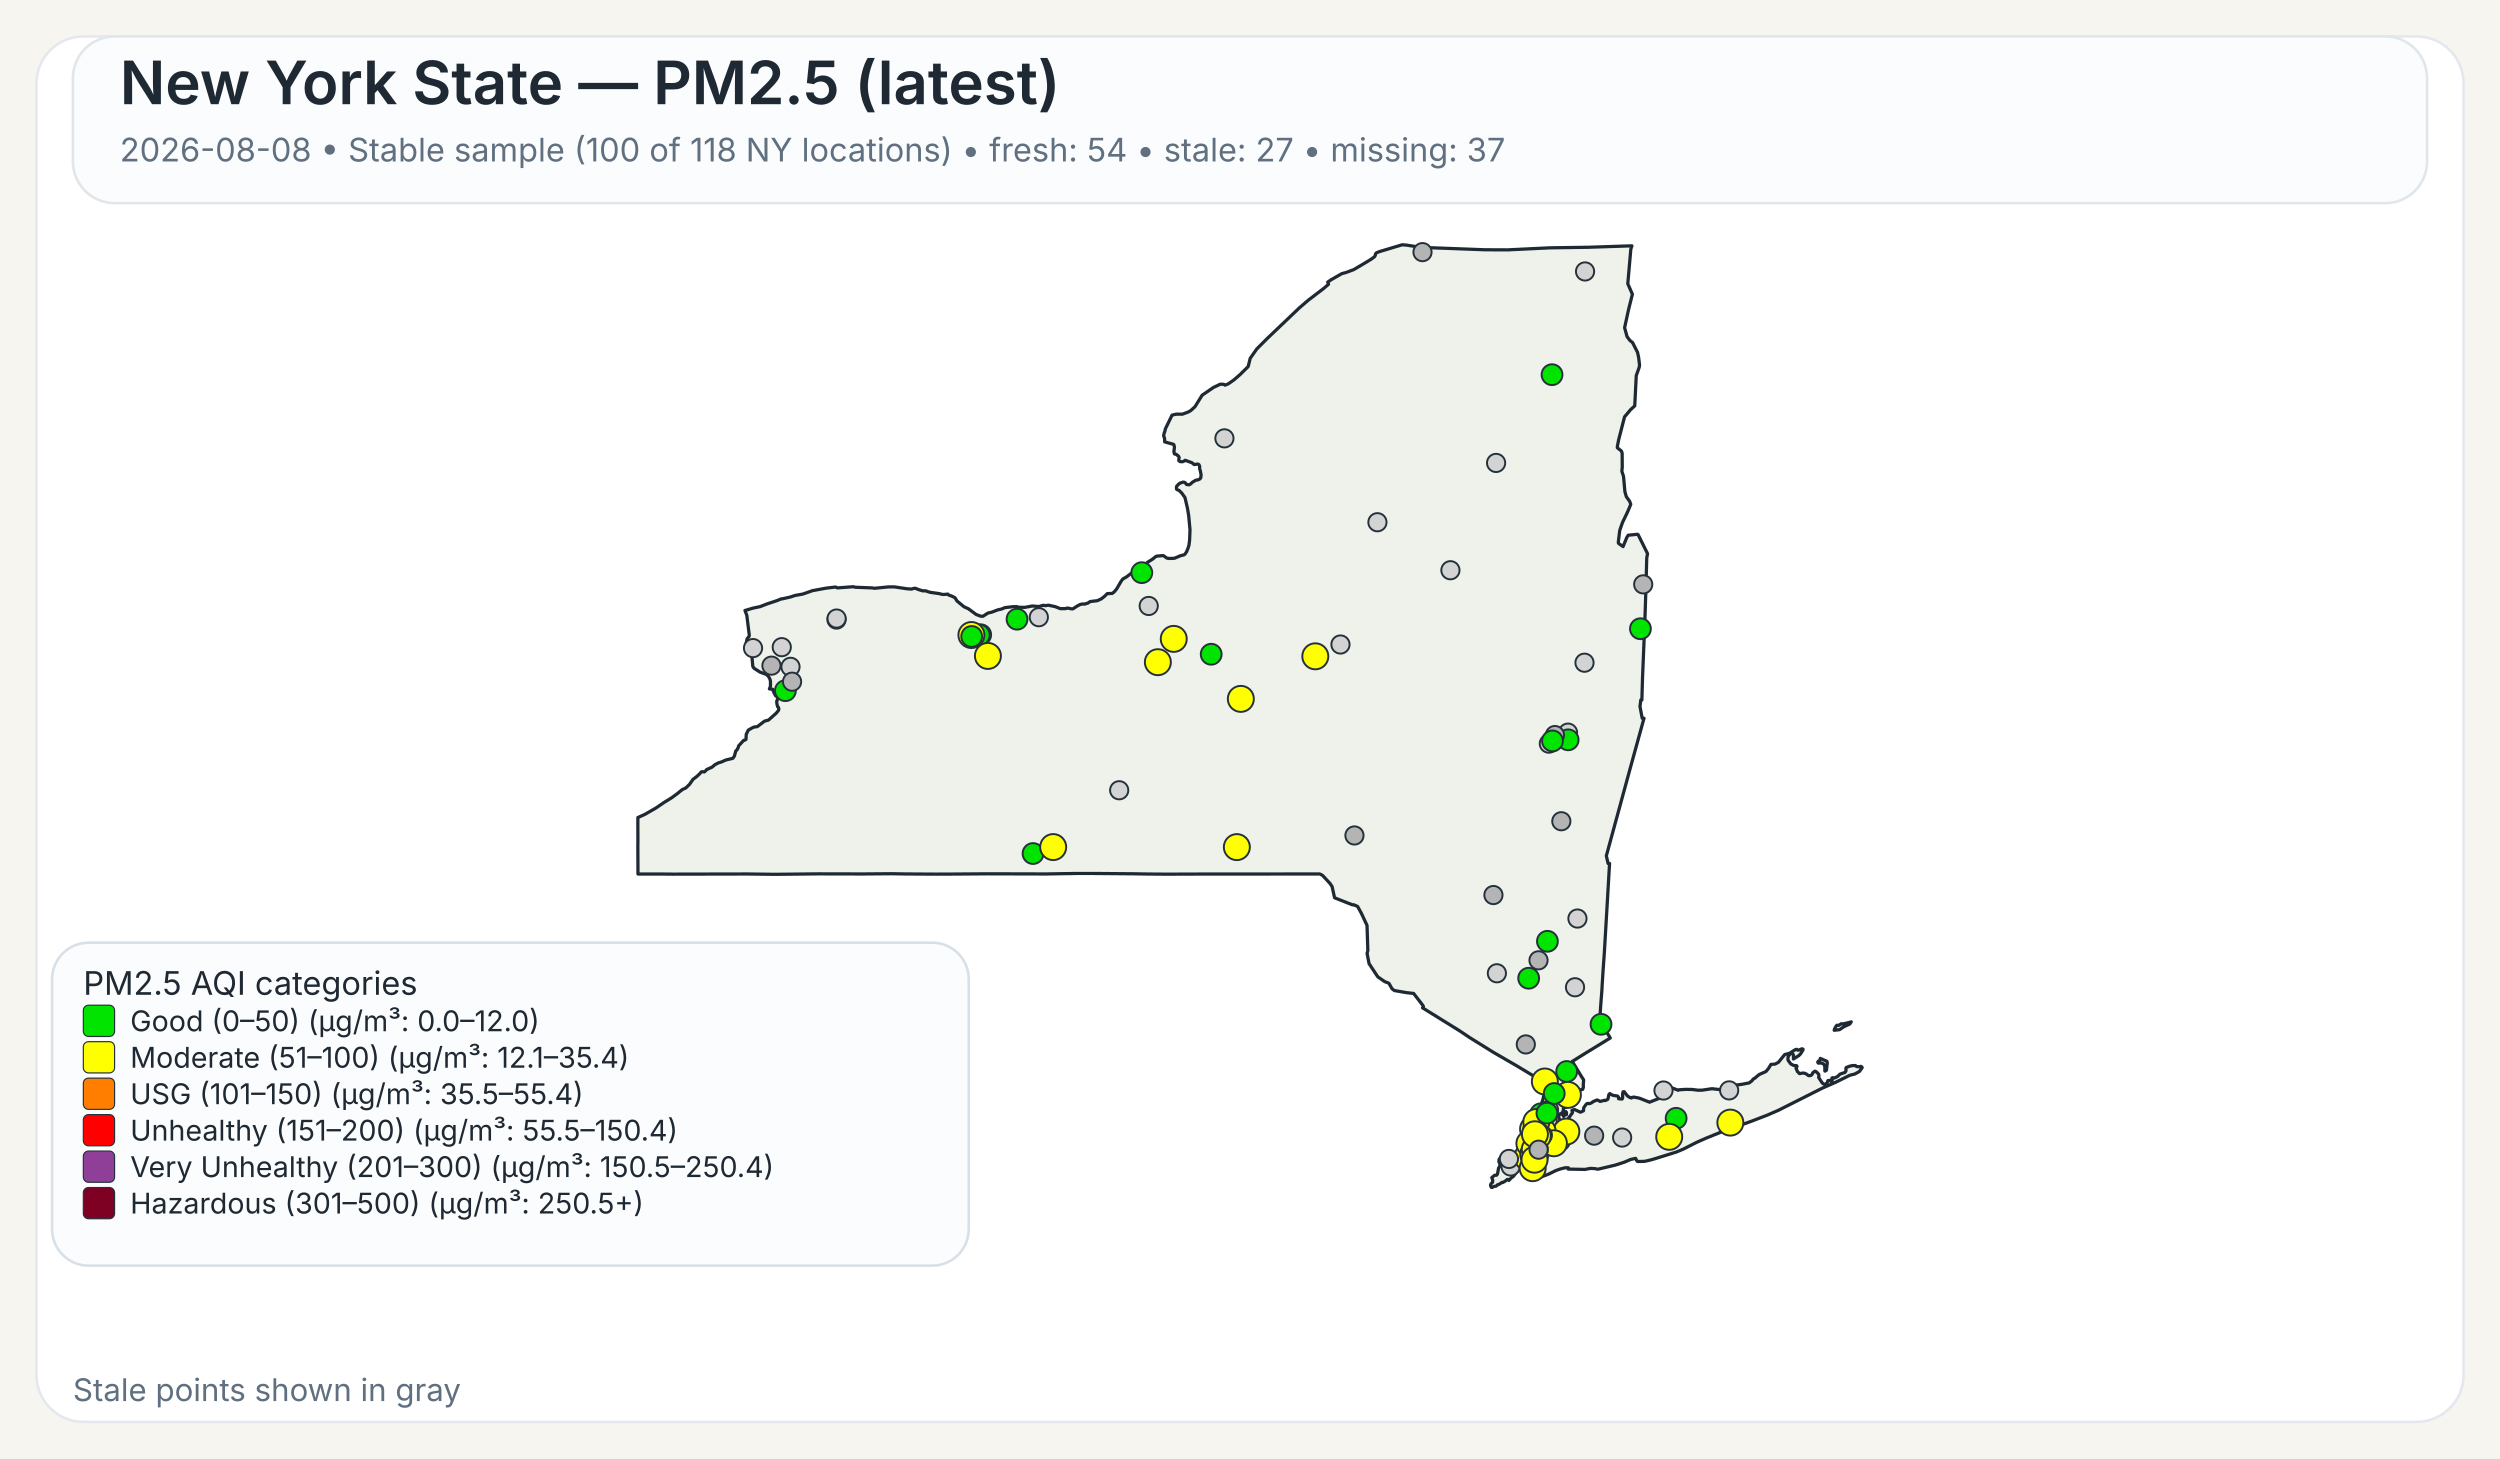
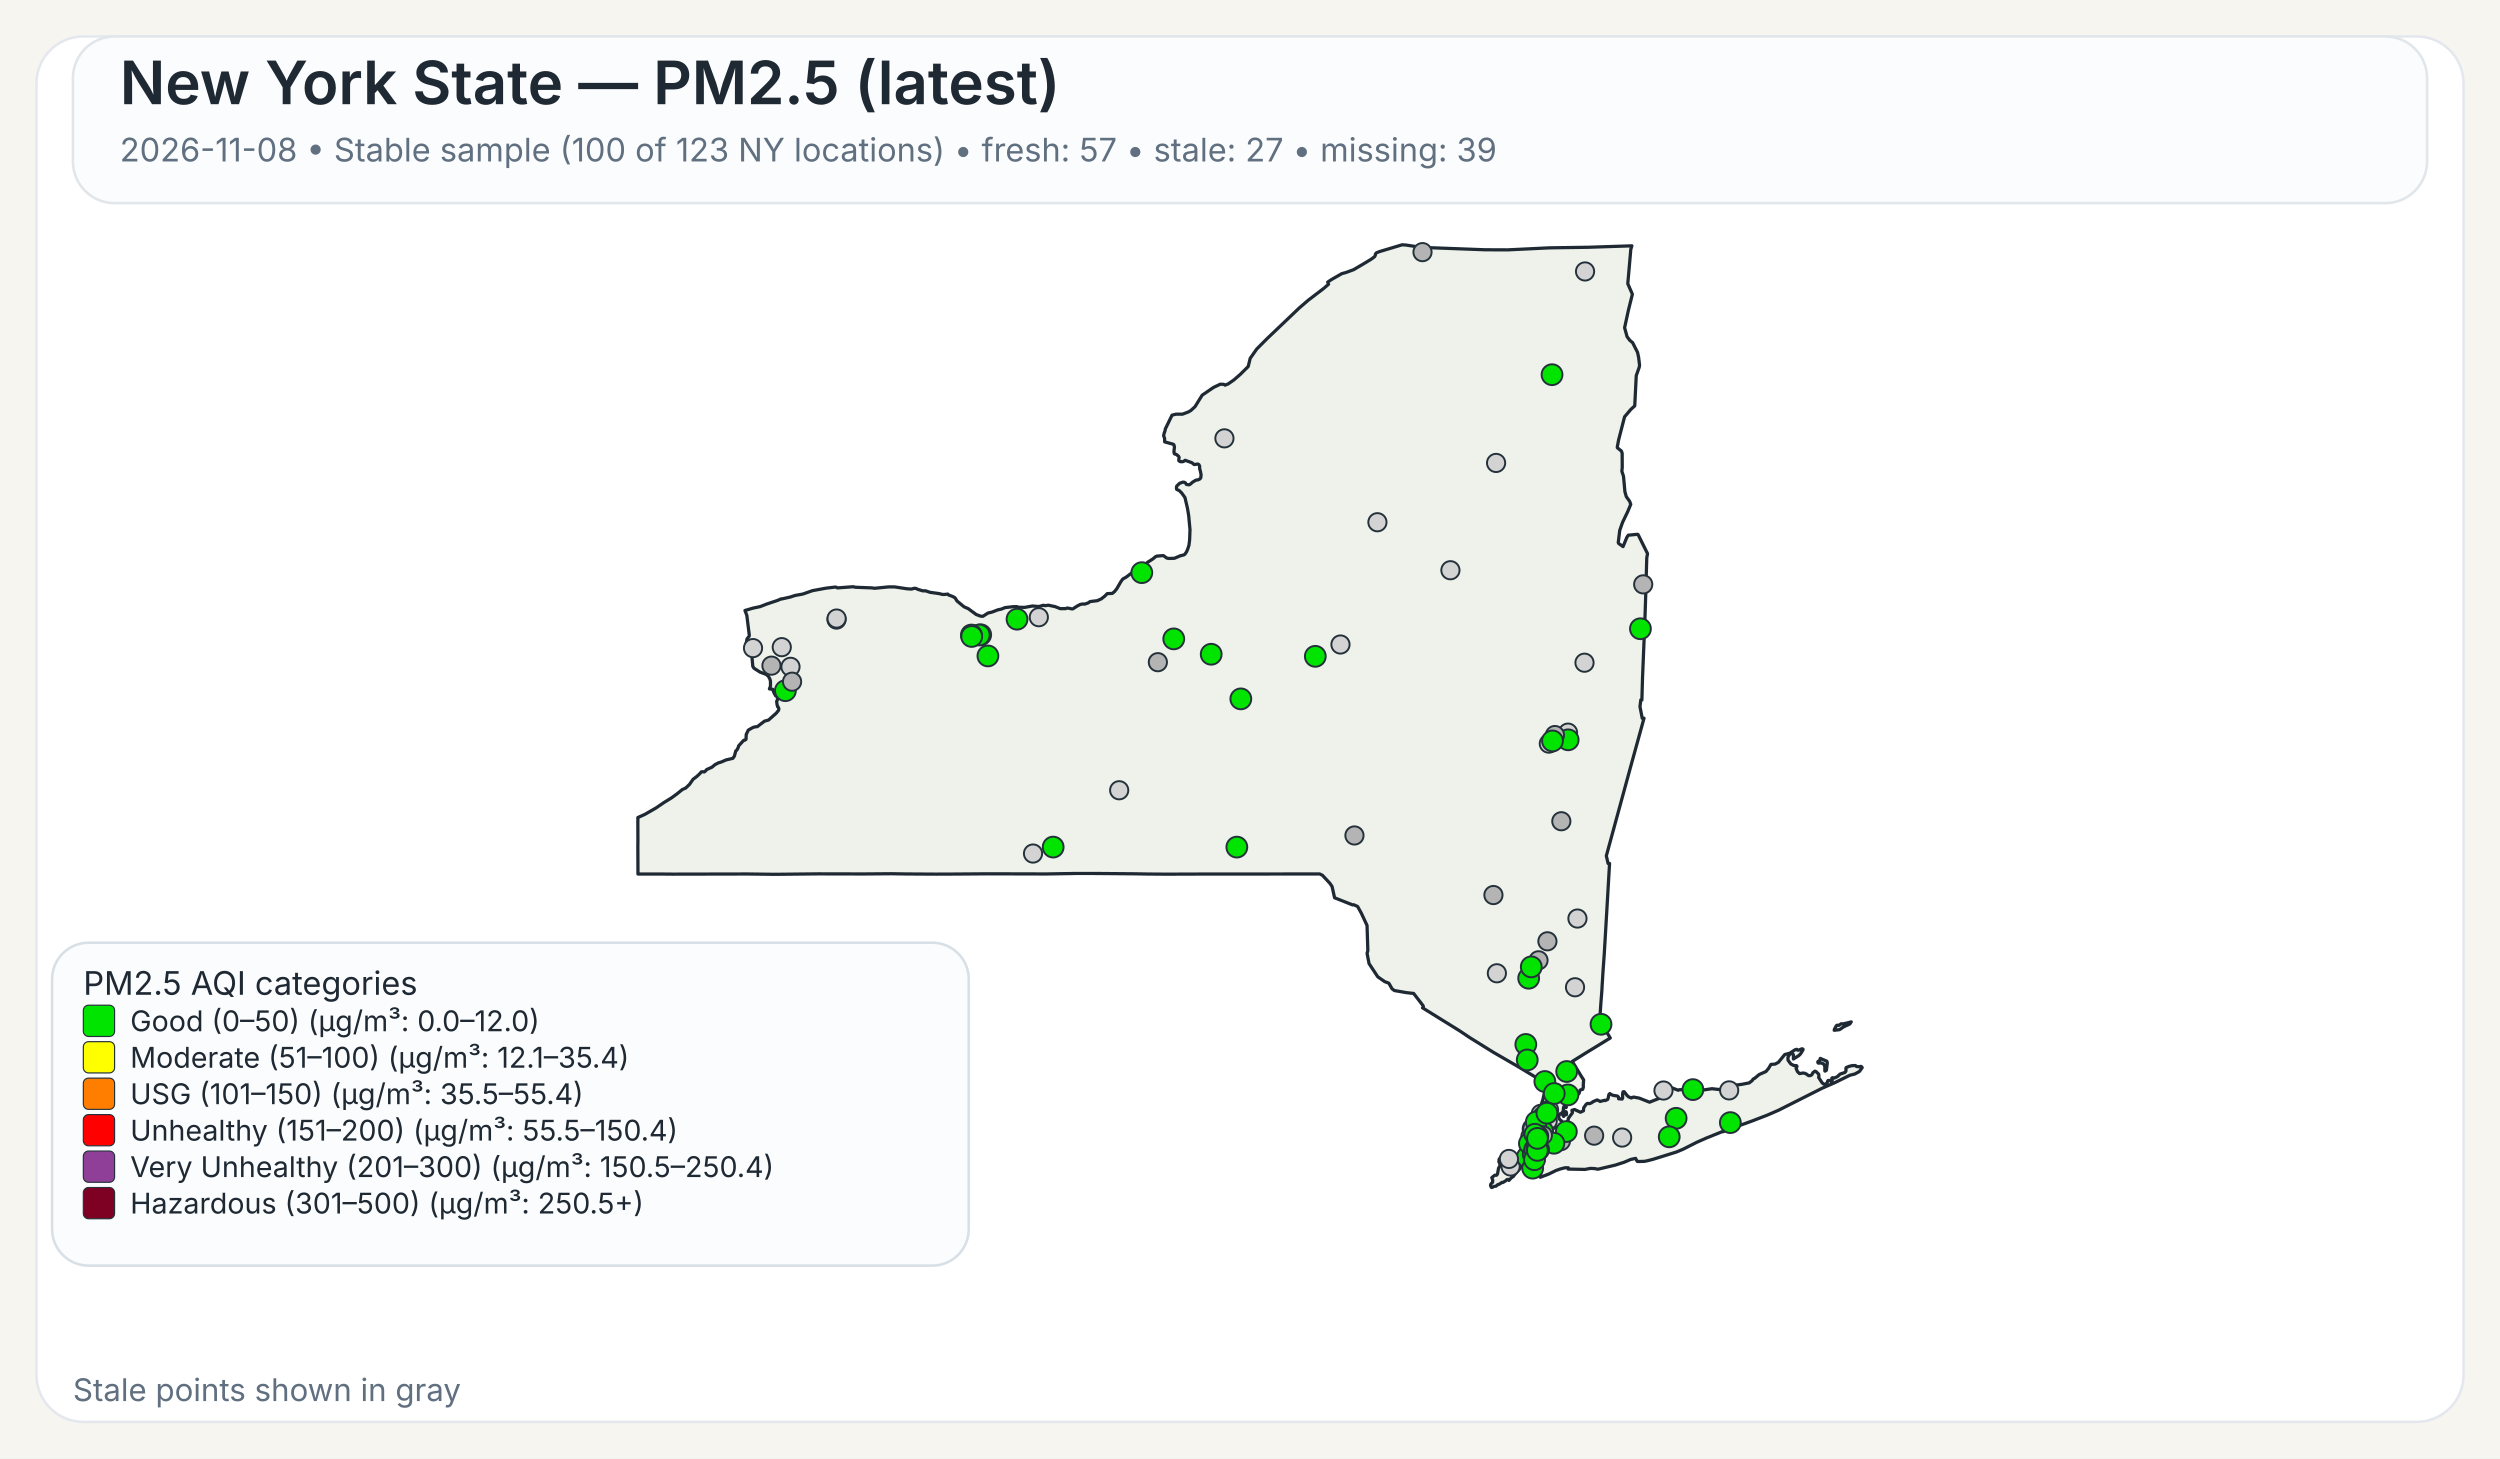
<svg xmlns="http://www.w3.org/2000/svg" width="960" height="560">
  <rect x="0" y="0" width="960" height="560" fill="#F7F5EF" />
  <rect x="14" y="14" width="932" height="532" rx="18" ry="18" fill="#FFFFFF" stroke="#E4E8EE" stroke-width="1" />
  <rect x="28" y="14" width="904" height="64" rx="16" ry="16" fill="#FBFCFD" stroke="#E1E6EB" stroke-width="1" />
  <text x="46" y="40" font-family="Public Sans, Inter, Aptos, Segoe UI, Arial, sans-serif" font-size="23" font-weight="600" fill="#1F2933">New York State — PM2.5 (latest)</text>
-   <text x="46" y="62" font-family="Public Sans, Inter, Aptos, Segoe UI, Arial, sans-serif" font-size="12.5" font-weight="400" fill="#607080">2026-08-08 • Stable sample (100 of 118 NY locations) • fresh: 54 • stale: 27 • missing: 37</text>
+   <text x="46" y="62" font-family="Public Sans, Inter, Aptos, Segoe UI, Arial, sans-serif" font-size="12.5" font-weight="400" fill="#607080">2026-11-08 • Stable sample (100 of 123 NY locations) • fresh: 57 • stale: 27 • missing: 39</text>
  <path d="M601.06,426.90 L601.23,426.83 L601.48,427.07 L601.55,427.32 L601.50,428.06 L601.28,428.08 L601.08,427.81 L601.04,427.27 L601.06,426.90 Z" fill="#EEF2EA" stroke="#1F2933" stroke-width="1.25" stroke-linejoin="round" />
  <path d="M585.16,439.66 L585.21,439.61 L585.24,439.63 L585.33,439.75 L585.00,440.50 L584.94,440.59 L584.83,440.54 L584.77,440.43 L584.80,440.38 L585.16,439.66 Z" fill="#EEF2EA" stroke="#1F2933" stroke-width="1.25" stroke-linejoin="round" />
  <path d="M579.00,452.87 L578.74,452.93 L578.02,453.54 L577.00,454.12 L576.75,454.04 L575.70,454.75 L575.07,454.93 L574.52,455.48 L573.72,455.58 L572.92,456.00 L572.71,455.95 L572.45,455.50 L572.36,455.05 L572.56,454.57 L573.14,454.01 L573.21,453.18 L572.85,452.21 L573.97,451.28 L574.68,451.28 L575.04,450.81 L575.45,448.53 L575.88,447.92 L575.97,447.53 L575.92,446.38 L575.63,446.32 L575.58,446.12 L575.66,445.16 L576.32,444.30 L576.87,444.03 L577.23,444.07 L577.46,444.30 L578.49,444.56 L580.44,444.30 L582.44,443.79 L583.07,443.83 L583.44,444.38 L583.57,445.77 L584.00,446.72 L584.43,447.38 L584.07,448.20 L583.53,448.95 L582.19,450.36 L580.96,451.93 L580.89,451.88 L580.35,452.27 L579.42,453.28 L579.25,452.99 L579.00,452.87 Z" fill="#EEF2EA" stroke="#1F2933" stroke-width="1.25" stroke-linejoin="round" />
  <path d="M698.65,407.28 L698.89,406.98 L698.98,406.42 L701.51,407.51 L701.69,408.12 L701.35,410.97 L700.83,411.31 L700.74,411.25 L700.74,409.57 L700.38,408.71 L700.19,408.52 L699.35,408.18 L698.24,408.24 L698.08,408.08 L698.02,407.81 L698.15,407.57 L698.65,407.28 Z" fill="#EEF2EA" stroke="#1F2933" stroke-width="1.25" stroke-linejoin="round" />
  <path d="M709.87,392.68 L710.87,392.40 L710.37,393.17 L709.71,393.51 L708.74,393.94 L707.77,394.42 L706.83,395.10 L706.37,395.39 L704.33,395.63 L704.44,395.18 L704.77,394.57 L705.12,393.94 L705.39,393.69 L706.11,393.74 L707.05,393.11 L707.70,393.19 L709.32,392.81 L709.87,392.68 Z" fill="#EEF2EA" stroke="#1F2933" stroke-width="1.25" stroke-linejoin="round" />
  <path d="M601.43,424.75 L601.44,424.82 L601.44,424.87 L601.44,424.97 L601.48,425.16 L601.44,425.24 L601.21,425.31 L600.95,425.08 L600.95,424.92 L601.10,424.88 L601.13,424.65 L601.23,424.58 L601.37,424.64 L601.42,424.70 L601.43,424.75 Z" fill="#EEF2EA" stroke="#1F2933" stroke-width="1.25" stroke-linejoin="round" />
  <path d="M623.05,163.10 L621.53,169.00 L621.04,171.61 L621.07,171.95 L622.62,173.20 L622.91,174.06 L622.94,179.46 L622.80,180.98 L623.43,182.92 L623.96,188.79 L624.50,190.70 L624.50,190.71 L625.79,192.51 L626.21,193.67 L625.60,195.12 L625.01,196.54 L623.06,200.59 L622.75,201.47 L621.98,203.67 L621.41,208.34 L621.56,208.68 L623.25,209.89 L624.72,206.33 L625.25,205.52 L628.84,205.16 L629.06,205.34 L632.45,212.18 L632.66,212.61 L632.36,214.21 L632.03,225.74 L632.03,225.80 L632.02,226.34 L632.00,227.05 L631.90,230.25 L631.64,238.09 L631.03,253.00 L630.74,259.97 L630.73,260.06 L630.73,260.23 L630.48,268.80 L630.08,268.74 L629.75,271.32 L630.61,275.80 L631.30,275.80 L628.80,284.88 L626.09,294.70 L622.63,307.38 L616.83,328.64 L617.50,331.57 L618.07,331.57 L617.02,349.62 L617.02,349.66 L616.71,354.88 L616.28,362.25 L616.04,366.27 L615.53,373.42 L615.30,377.22 L615.29,377.28 L615.29,377.35 L615.28,377.44 L615.28,377.49 L615.27,377.53 L615.19,379.03 L615.19,379.14 L615.18,379.18 L615.18,379.35 L615.17,379.49 L615.12,380.31 L615.09,380.73 L615.08,380.89 L614.72,385.46 L614.66,386.30 L614.29,391.98 L618.35,398.60 L616.75,399.56 L616.45,399.75 L610.52,403.39 L609.46,404.03 L609.01,404.31 L603.77,407.58 L605.77,410.89 L606.19,411.58 L606.62,412.29 L607.18,413.23 L608.08,414.62 L608.12,414.70 L607.96,416.83 L608.04,417.28 L607.81,418.17 L607.68,418.35 L607.54,418.27 L606.73,418.62 L606.42,419.73 L606.23,420.03 L605.55,420.48 L604.13,421.08 L603.54,421.65 L602.05,422.64 L600.59,424.82 L600.46,425.17 L600.38,425.37 L600.34,426.13 L600.15,426.98 L600.19,427.32 L600.39,427.51 L600.54,427.87 L600.54,428.09 L600.53,428.27 L600.60,428.55 L600.51,428.65 L600.44,428.71 L600.35,428.62 L600.18,428.29 L600.01,427.93 L600.10,427.54 L599.94,427.19 L599.85,427.21 L599.64,427.48 L599.51,427.81 L599.07,427.70 L598.72,427.92 L598.55,428.85 L598.57,429.17 L598.77,429.63 L599.21,430.17 L599.64,430.41 L600.31,431.59 L600.59,432.07 L600.90,432.04 L601.36,431.60 L601.36,431.60 L602.21,429.98 L602.19,429.51 L603.74,427.42 L603.84,427.11 L603.60,426.42 L603.67,426.33 L604.61,426.05 L606.88,427.09 L607.17,426.96 L608.05,426.54 L608.14,425.40 L608.93,424.24 L609.36,423.80 L609.77,423.70 L610.33,423.82 L611.26,423.43 L611.66,423.07 L613.16,422.42 L613.38,422.39 L614.46,422.95 L616.17,422.51 L616.43,422.62 L617.32,422.20 L617.49,421.82 L617.52,421.77 L617.81,420.28 L618.19,419.93 L618.22,419.96 L618.50,420.18 L618.60,420.26 L618.84,420.36 L619.48,420.63 L619.66,420.66 L619.90,420.69 L620.59,420.79 L621.03,420.85 L621.08,420.86 L621.49,421.26 L621.50,421.39 L621.55,421.93 L622.90,422.03 L623.09,421.64 L623.06,420.27 L623.21,419.33 L623.28,419.23 L623.69,419.22 L624.78,420.64 L625.29,421.11 L626.07,421.51 L626.50,421.62 L626.59,421.46 L627.35,421.28 L629.51,421.69 L629.51,421.69 L633.42,423.24 L638.19,421.34 L638.36,420.84 L638.45,419.18 L638.68,418.35 L640.49,417.89 L642.20,417.80 L644.45,418.67 L644.65,418.48 L647.29,418.32 L649.72,418.35 L652.18,418.65 L653.70,418.61 L657.40,418.06 L660.48,418.42 L661.32,417.62 L664.03,416.80 L665.53,416.46 L666.97,416.64 L668.73,416.40 L671.71,415.83 L672.90,414.88 L673.16,414.40 L673.82,414.05 L675.50,412.63 L678.13,411.46 L679.12,410.27 L680.04,408.74 L681.66,408.60 L682.91,407.93 L685.34,404.94 L686.69,404.59 L687.35,404.38 L689.21,403.16 L689.94,402.93 L690.28,403.23 L690.57,403.30 L691.93,402.73 L692.35,402.87 L692.38,403.11 L691.44,404.66 L690.75,405.35 L688.66,406.65 L688.68,405.06 L688.30,404.60 L687.92,404.54 L687.60,404.66 L687.09,405.06 L686.58,406.01 L686.59,407.08 L687.65,408.54 L688.81,409.15 L689.85,409.20 L690.06,409.50 L689.68,410.21 L690.24,411.51 L691.03,412.27 L692.17,412.06 L692.88,412.09 L693.59,412.39 L694.51,413.06 L695.19,413.03 L695.62,412.79 L695.84,412.56 L696.12,411.95 L696.83,411.38 L696.98,411.33 L697.37,411.49 L698.35,412.46 L698.48,413.14 L698.35,413.73 L699.60,415.66 L700.04,416.12 L700.44,416.32 L700.84,416.33 L701.58,415.93 L701.76,415.37 L701.81,415.13 L701.99,414.91 L702.86,414.89 L703.07,415.26 L703.12,415.25 L703.24,415.22 L703.45,415.13 L703.57,414.86 L703.45,414.38 L703.43,414.00 L703.70,413.83 L704.39,413.98 L705.62,413.37 L706.56,412.46 L708.48,411.82 L708.83,411.29 L708.88,410.85 L708.80,410.51 L708.92,409.94 L710.19,409.44 L711.31,409.19 L712.51,409.17 L712.73,409.44 L713.09,409.58 L714.27,409.63 L714.58,409.48 L714.99,409.75 L715.07,409.99 L714.02,411.45 L712.24,412.42 L710.34,412.90 L704.77,415.65 L699.71,417.88 L682.98,426.32 L678.57,428.24 L672.42,430.60 L662.20,434.30 L661.73,434.58 L661.49,434.51 L660.84,434.74 L655.19,437.03 L651.62,438.61 L646.31,441.30 L643.78,442.36 L638.41,444.04 L634.66,445.20 L632.83,445.67 L631.47,445.96 L631.32,445.96 L628.83,446.02 L628.63,445.87 L628.07,444.81 L626.15,445.24 L623.74,446.28 L621.85,446.89 L620.27,447.40 L613.61,448.98 L612.34,448.74 L610.73,448.66 L608.60,449.06 L605.36,448.99 L602.17,448.93 L602.19,448.77 L602.25,448.43 L600.97,448.42 L599.39,448.83 L599.07,448.91 L597.43,449.50 L594.79,450.81 L591.48,452.07 L591.48,451.26 L591.59,450.86 L591.41,450.49 L591.24,450.39 L590.88,450.18 L590.56,449.81 L590.00,449.87 L588.10,450.05 L587.46,450.03 L587.05,449.85 L586.87,449.72 L586.81,449.43 L587.15,448.99 L587.21,448.90 L587.49,448.42 L587.39,448.02 L586.94,447.62 L585.63,447.32 L585.23,446.64 L585.06,445.69 L585.31,444.71 L585.45,444.41 L585.68,443.96 L586.50,442.95 L586.37,441.37 L586.22,441.17 L586.16,441.08 L586.11,440.71 L586.29,440.19 L586.49,440.03 L586.59,439.53 L586.42,439.11 L586.13,438.91 L586.77,435.14 L587.04,434.58 L587.53,433.54 L588.00,432.56 L588.37,431.79 L590.66,426.98 L591.27,425.68 L591.55,425.09 L591.55,425.09 L591.90,424.00 L592.36,422.57 L592.47,422.24 L593.89,415.87 L593.37,415.86 L592.83,415.54 L585.14,410.91 L585.14,410.91 L582.09,409.08 L581.83,408.93 L574.90,404.92 L573.64,404.20 L565.84,399.35 L564.27,398.37 L560.37,395.76 L546.26,387.01 L546.57,386.68 L546.49,386.22 L542.83,381.48 L542.63,381.46 L540.06,381.17 L535.45,380.37 L534.54,379.69 L533.32,377.55 L531.70,376.93 L529.06,375.09 L525.71,370.01 L525.14,367.03 L524.96,366.10 L525.25,365.02 L524.94,355.37 L522.72,350.61 L521.32,348.08 L519.78,347.40 L519.41,347.49 L512.48,344.75 L511.52,340.44 L510.72,339.24 L507.79,336.09 L506.74,335.59 L502.43,335.60 L502.18,335.60 L499.75,335.60 L499.39,335.61 L499.35,335.61 L469.83,335.63 L469.66,335.63 L462.36,335.64 L461.30,335.63 L460.85,335.63 L460.00,335.64 L448.21,335.68 L447.85,335.68 L441.17,335.63 L440.91,335.63 L435.49,335.54 L435.46,335.54 L420.14,335.41 L418.99,335.41 L413.90,335.41 L413.83,335.41 L413.52,335.41 L412.93,335.41 L412.60,335.42 L411.23,335.45 L411.22,335.45 L408.74,335.48 L408.73,335.48 L401.77,335.60 L379.14,335.54 L372.91,335.59 L364.59,335.65 L360.26,335.66 L359.71,335.67 L347.88,335.60 L347.87,335.60 L342.30,335.51 L337.43,335.55 L331.40,335.60 L314.24,335.56 L297.70,335.74 L295.08,335.71 L287.13,335.61 L286.61,335.61 L258.23,335.67 L257.47,335.66 L253.93,335.63 L253.07,335.62 L253.07,335.63 L244.98,335.62 L244.93,325.04 L244.95,323.48 L244.96,322.52 L244.95,321.67 L244.95,321.16 L244.95,320.84 L244.93,316.08 L244.94,315.42 L244.94,313.93 L247.57,312.75 L251.88,310.27 L254.93,308.19 L257.77,306.44 L259.87,304.92 L262.02,303.17 L263.28,302.62 L264.74,301.24 L266.14,299.24 L267.54,298.19 L268.72,297.09 L269.32,296.39 L269.90,296.33 L270.33,296.44 L270.54,296.38 L271.04,295.92 L271.36,295.51 L273.40,294.60 L274.52,293.65 L275.81,292.96 L276.98,292.61 L278.76,291.83 L281.41,291.20 L282.01,290.34 L282.12,289.92 L282.55,288.31 L282.75,288.22 L283.00,287.95 L283.49,287.01 L283.63,286.42 L285.57,284.28 L285.90,284.29 L286.46,283.91 L286.55,282.02 L287.35,280.35 L289.13,279.36 L289.89,279.12 L290.78,279.05 L293.57,276.92 L295.12,276.50 L298.07,273.86 L298.97,272.76 L299.09,272.13 L298.79,271.45 L298.62,271.42 L298.36,270.43 L298.24,269.33 L298.55,268.66 L298.61,268.16 L298.25,267.28 L297.85,267.20 L297.24,266.09 L296.70,264.68 L295.46,264.54 L295.86,263.47 L295.86,261.59 L295.66,260.80 L295.08,259.71 L294.94,259.59 L294.28,258.99 L291.89,258.11 L289.57,256.64 L289.07,255.88 L288.57,250.10 L288.55,249.89 L286.78,249.43 L286.31,248.17 L286.88,245.30 L287.63,244.40 L287.73,243.95 L286.78,236.32 L286.06,234.43 L289.07,233.54 L291.93,232.93 L294.37,231.97 L298.62,230.55 L299.99,229.95 L300.12,230.02 L303.47,229.26 L305.29,228.66 L308.28,228.12 L312.00,226.81 L317.17,225.86 L320.65,225.44 L321.03,225.47 L321.59,225.76 L322.04,225.72 L327.70,225.30 L328.39,225.50 L334.82,225.75 L335.83,225.90 L341.09,225.38 L343.51,225.37 L348.32,226.10 L349.98,226.20 L350.03,226.20 L351.12,225.89 L351.79,225.98 L352.52,226.34 L354.31,226.87 L355.38,226.87 L357.13,227.45 L360.63,227.94 L361.77,228.24 L362.50,228.28 L363.98,228.13 L364.17,228.44 L365.74,229.01 L366.72,229.54 L367.48,230.77 L369.92,232.79 L370.31,233.07 L371.82,233.73 L373.38,234.88 L374.86,235.97 L376.42,236.57 L377.42,236.67 L379.40,235.40 L380.84,235.07 L383.21,234.17 L384.54,233.89 L385.93,233.32 L386.27,233.28 L386.83,233.22 L388.90,232.98 L390.48,232.95 L391.11,233.18 L393.48,233.24 L396.46,232.70 L398.89,232.91 L400.66,232.42 L401.43,232.58 L402.53,232.39 L405.18,232.95 L407.17,233.73 L409.20,233.71 L409.87,233.47 L411.66,233.83 L412.03,233.77 L413.80,232.63 L414.88,232.08 L415.91,231.92 L416.48,231.99 L417.81,231.55 L418.60,231.00 L421.39,230.66 L422.92,229.95 L424.23,228.91 L425.18,227.95 L425.69,227.93 L427.12,227.87 L427.93,227.21 L428.83,226.10 L430.44,223.32 L431.14,222.35 L431.96,221.89 L432.55,221.55 L435.18,219.53 L437.03,218.59 L437.61,217.92 L437.98,217.72 L438.51,217.88 L439.70,217.38 L440.56,215.99 L442.64,214.67 L443.82,213.70 L444.23,213.55 L446.72,213.34 L448.11,214.33 L448.97,214.45 L450.99,214.38 L453.20,213.43 L454.63,213.07 L455.05,212.77 L455.69,211.79 L456.17,210.59 L456.55,209.40 L456.81,207.36 L456.96,203.41 L456.73,200.97 L456.44,197.89 L455.97,195.10 L455.02,191.05 L453.78,189.32 L452.78,188.33 L452.13,188.08 L451.81,187.86 L451.74,187.30 L451.84,186.69 L452.22,186.31 L452.64,185.89 L453.10,185.51 L453.80,185.32 L454.18,185.14 L454.70,185.18 L455.13,185.37 L455.61,186.03 L456.63,186.18 L457.19,185.84 L457.91,185.17 L459.24,184.37 L460.00,184.28 L460.73,183.93 L461.08,183.54 L461.22,182.35 L460.90,180.72 L460.70,180.14 L460.66,179.72 L460.67,178.99 L460.38,178.40 L459.97,178.19 L458.56,178.39 L457.66,177.67 L455.09,176.75 L454.57,177.13 L454.12,177.30 L453.65,177.30 L453.29,177.28 L452.94,177.12 L452.67,176.90 L452.67,176.38 L452.79,175.72 L452.62,175.27 L451.89,174.63 L451.54,174.45 L451.01,174.30 L450.87,173.94 L450.80,173.54 L450.84,172.88 L450.99,171.72 L450.78,170.78 L450.56,170.60 L447.23,169.68 L447.20,168.34 L446.83,167.32 L447.02,166.42 L447.35,165.48 L447.50,164.69 L450.06,159.42 L451.61,159.04 L454.05,159.05 L456.36,158.18 L457.28,157.64 L458.88,156.17 L461.63,151.75 L465.96,148.79 L468.59,147.53 L469.94,147.58 L470.43,147.90 L471.65,147.40 L473.83,145.88 L476.29,143.74 L476.97,143.06 L479.31,140.74 L480.08,137.59 L482.60,134.01 L486.70,129.90 L498.91,118.26 L502.36,115.29 L508.27,110.78 L510.16,109.15 L509.83,108.34 L511.28,107.35 L515.25,105.08 L516.86,104.64 L519.80,103.55 L524.26,100.92 L526.51,99.55 L527.81,98.60 L528.14,98.00 L528.16,97.54 L528.55,97.08 L529.76,96.60 L538.43,94.00 L539.92,94.10 L544.47,94.80 L545.84,95.00 L570.26,95.91 L578.85,95.95 L585.96,95.61 L595.04,95.17 L609.91,94.95 L626.65,94.40 L626.23,95.73 L625.68,102.02 L625.07,108.95 L626.84,112.98 L625.33,119.03 L623.85,125.84 L624.79,129.27 L625.53,130.26 L625.83,130.68 L626.91,131.56 L626.91,131.56 L628.81,135.29 L629.22,137.19 L629.59,140.21 L629.45,141.06 L628.32,144.25 L627.83,154.15 L627.74,155.85 L626.19,157.27 L623.83,160.07 L623.05,163.10 Z" fill="#EEF2EA" stroke="#1F2933" stroke-width="1.25" stroke-linejoin="round" />
  <circle cx="574.80" cy="373.74" r="3.50" fill="lightgray" stroke="#24313A" stroke-width="0.75" />
  <circle cx="296.24" cy="255.61" r="3.50" fill="rgb(180,180,180)" stroke="#24313A" stroke-width="0.75" />
-   <circle cx="585.91" cy="401.06" r="3.50" fill="rgb(180,180,180)" stroke="#24313A" stroke-width="0.75" />
+   <circle cx="585.91" cy="401.06" r="4.00" fill="#00E400" stroke="#24313A" stroke-width="0.75" />
  <circle cx="590.67" cy="430.08" r="3.50" fill="lightgray" stroke="#24313A" stroke-width="0.75" />
  <circle cx="587.01" cy="375.64" r="4.00" fill="#00E400" stroke="#24313A" stroke-width="0.75" />
  <circle cx="580.07" cy="447.93" r="3.50" fill="lightgray" stroke="#24313A" stroke-width="0.75" />
  <circle cx="528.93" cy="200.54" r="3.50" fill="lightgray" stroke="#24313A" stroke-width="0.75" />
  <circle cx="622.90" cy="436.82" r="3.50" fill="lightgray" stroke="#24313A" stroke-width="0.75" />
  <circle cx="321.22" cy="237.92" r="3.50" fill="lightgray" stroke="#24313A" stroke-width="0.75" />
  <circle cx="556.96" cy="218.97" r="3.50" fill="lightgray" stroke="#24313A" stroke-width="0.75" />
  <circle cx="574.50" cy="177.77" r="3.50" fill="lightgray" stroke="#24313A" stroke-width="0.75" />
  <circle cx="429.77" cy="303.46" r="3.50" fill="lightgray" stroke="#24313A" stroke-width="0.75" />
  <circle cx="514.74" cy="247.49" r="3.50" fill="lightgray" stroke="#24313A" stroke-width="0.75" />
  <circle cx="470.18" cy="168.33" r="3.50" fill="lightgray" stroke="#24313A" stroke-width="0.75" />
  <circle cx="376.59" cy="243.75" r="4.00" fill="#00E400" stroke="#24313A" stroke-width="0.75" />
-   <circle cx="591.63" cy="427.72" r="4.00" fill="#00E400" stroke="#24313A" stroke-width="0.75" />
-   <circle cx="593.40" cy="430.37" r="4.00" fill="#00E400" stroke="#24313A" stroke-width="0.75" />
+   <circle cx="591.63" cy="427.72" r="3.50" fill="rgb(180,180,180)" stroke="#24313A" stroke-width="0.75" />
+   <circle cx="593.40" cy="430.37" r="3.50" fill="lightgray" stroke="#24313A" stroke-width="0.75" />
  <circle cx="593.93" cy="437.51" r="4.00" fill="#00E400" stroke="#24313A" stroke-width="0.75" />
  <circle cx="602.12" cy="281.33" r="3.50" fill="lightgray" stroke="#24313A" stroke-width="0.75" />
  <circle cx="398.91" cy="237.01" r="3.50" fill="lightgray" stroke="#24313A" stroke-width="0.75" />
  <circle cx="598.03" cy="436.67" r="4.00" fill="#00E400" stroke="#24313A" stroke-width="0.75" />
  <circle cx="595.98" cy="143.88" r="4.00" fill="#00E400" stroke="#24313A" stroke-width="0.75" />
  <circle cx="601.61" cy="411.46" r="4.00" fill="#00E400" stroke="#24313A" stroke-width="0.75" />
  <circle cx="608.45" cy="254.48" r="3.50" fill="lightgray" stroke="#24313A" stroke-width="0.75" />
  <circle cx="604.81" cy="379.11" r="3.50" fill="lightgray" stroke="#24313A" stroke-width="0.75" />
  <circle cx="588.51" cy="437.27" r="3.50" fill="rgb(180,180,180)" stroke="#24313A" stroke-width="0.75" />
  <circle cx="465.10" cy="251.23" r="4.00" fill="#00E400" stroke="#24313A" stroke-width="0.75" />
-   <circle cx="396.68" cy="327.76" r="4.00" fill="#00E400" stroke="#24313A" stroke-width="0.75" />
+   <circle cx="396.68" cy="327.76" r="3.50" fill="lightgray" stroke="#24313A" stroke-width="0.75" />
  <circle cx="643.63" cy="429.43" r="4.00" fill="#00E400" stroke="#24313A" stroke-width="0.75" />
-   <circle cx="586.47" cy="444.33" r="5.00" fill="#FFFF00" stroke="#24313A" stroke-width="0.75" />
+   <circle cx="586.47" cy="444.33" r="4.00" fill="#00E400" stroke="#24313A" stroke-width="0.75" />
  <circle cx="303.55" cy="256.06" r="3.50" fill="lightgray" stroke="#24313A" stroke-width="0.75" />
  <circle cx="602.17" cy="284.09" r="4.00" fill="#00E400" stroke="#24313A" stroke-width="0.75" />
  <circle cx="301.59" cy="265.22" r="4.00" fill="#00E400" stroke="#24313A" stroke-width="0.75" />
  <circle cx="321.26" cy="237.52" r="3.50" fill="lightgray" stroke="#24313A" stroke-width="0.75" />
  <circle cx="612.15" cy="436.09" r="3.50" fill="rgb(180,180,180)" stroke="#24313A" stroke-width="0.75" />
  <circle cx="587.88" cy="438.53" r="3.50" fill="rgb(180,180,180)" stroke="#24313A" stroke-width="0.75" />
  <circle cx="591.83" cy="440.12" r="3.50" fill="lightgray" stroke="#24313A" stroke-width="0.75" />
  <circle cx="594.32" cy="430.48" r="3.50" fill="lightgray" stroke="#24313A" stroke-width="0.75" />
  <circle cx="594.83" cy="426.21" r="3.50" fill="lightgray" stroke="#24313A" stroke-width="0.75" />
  <circle cx="605.74" cy="352.72" r="3.50" fill="lightgray" stroke="#24313A" stroke-width="0.75" />
  <circle cx="664.00" cy="418.71" r="3.50" fill="lightgray" stroke="#24313A" stroke-width="0.75" />
  <circle cx="546.24" cy="96.82" r="3.50" fill="rgb(180,180,180)" stroke="#24313A" stroke-width="0.75" />
  <circle cx="638.78" cy="418.76" r="3.50" fill="lightgray" stroke="#24313A" stroke-width="0.75" />
  <circle cx="304.16" cy="261.77" r="3.50" fill="rgb(180,180,180)" stroke="#24313A" stroke-width="0.75" />
-   <circle cx="441.11" cy="232.69" r="3.50" fill="lightgray" stroke="#24313A" stroke-width="0.75" />
  <circle cx="598.43" cy="436.52" r="4.00" fill="#00E400" stroke="#24313A" stroke-width="0.75" />
  <circle cx="376.03" cy="243.84" r="4.00" fill="#00E400" stroke="#24313A" stroke-width="0.75" />
  <circle cx="592.26" cy="428.72" r="3.50" fill="rgb(180,180,180)" stroke="#24313A" stroke-width="0.75" />
  <circle cx="579.43" cy="445.03" r="3.50" fill="lightgray" stroke="#24313A" stroke-width="0.75" />
-   <circle cx="602.08" cy="420.44" r="5.00" fill="#FFFF00" stroke="#24313A" stroke-width="0.75" />
+   <circle cx="602.08" cy="420.44" r="4.00" fill="#00E400" stroke="#24313A" stroke-width="0.75" />
  <circle cx="590.18" cy="441.64" r="3.50" fill="rgb(180,180,180)" stroke="#24313A" stroke-width="0.75" />
  <circle cx="520.11" cy="320.82" r="3.50" fill="rgb(180,180,180)" stroke="#24313A" stroke-width="0.75" />
  <circle cx="601.48" cy="434.51" r="3.50" fill="rgb(180,180,180)" stroke="#24313A" stroke-width="0.75" />
  <circle cx="598.28" cy="436.62" r="3.50" fill="rgb(180,180,180)" stroke="#24313A" stroke-width="0.75" />
-   <circle cx="601.48" cy="434.52" r="3.50" fill="rgb(180,180,180)" stroke="#24313A" stroke-width="0.75" />
+   <circle cx="601.48" cy="434.52" r="3.50" fill="lightgray" stroke="#24313A" stroke-width="0.75" />
  <circle cx="608.66" cy="104.24" r="3.50" fill="lightgray" stroke="#24313A" stroke-width="0.75" />
-   <circle cx="373.02" cy="243.85" r="5.00" fill="#FFFF00" stroke="#24313A" stroke-width="0.75" />
+   <circle cx="373.02" cy="243.85" r="4.00" fill="#00E400" stroke="#24313A" stroke-width="0.75" />
  <circle cx="598.27" cy="436.67" r="3.50" fill="lightgray" stroke="#24313A" stroke-width="0.75" />
  <circle cx="598.28" cy="436.62" r="3.50" fill="lightgray" stroke="#24313A" stroke-width="0.75" />
  <circle cx="587.67" cy="436.46" r="3.50" fill="lightgray" stroke="#24313A" stroke-width="0.75" />
  <circle cx="590.79" cy="368.76" r="3.50" fill="rgb(180,180,180)" stroke="#24313A" stroke-width="0.75" />
-   <circle cx="593.22" cy="415.30" r="5.00" fill="#FFFF00" stroke="#24313A" stroke-width="0.75" />
-   <circle cx="590.92" cy="439.03" r="5.00" fill="#FFFF00" stroke="#24313A" stroke-width="0.75" />
+   <circle cx="593.22" cy="415.30" r="4.00" fill="#00E400" stroke="#24313A" stroke-width="0.75" />
+   <circle cx="590.92" cy="439.03" r="4.00" fill="#00E400" stroke="#24313A" stroke-width="0.75" />
  <circle cx="300.20" cy="248.51" r="3.50" fill="lightgray" stroke="#24313A" stroke-width="0.75" />
-   <circle cx="588.55" cy="448.58" r="5.00" fill="#FFFF00" stroke="#24313A" stroke-width="0.75" />
+   <circle cx="588.55" cy="448.58" r="4.00" fill="#00E400" stroke="#24313A" stroke-width="0.75" />
  <circle cx="592.77" cy="438.21" r="3.50" fill="lightgray" stroke="#24313A" stroke-width="0.75" />
  <circle cx="592.77" cy="438.23" r="3.50" fill="rgb(180,180,180)" stroke="#24313A" stroke-width="0.75" />
  <circle cx="592.78" cy="438.21" r="3.50" fill="rgb(180,180,180)" stroke="#24313A" stroke-width="0.75" />
  <circle cx="592.81" cy="438.17" r="3.50" fill="rgb(180,180,180)" stroke="#24313A" stroke-width="0.75" />
  <circle cx="592.70" cy="438.35" r="3.50" fill="rgb(180,180,180)" stroke="#24313A" stroke-width="0.75" />
  <circle cx="592.76" cy="438.20" r="3.50" fill="lightgray" stroke="#24313A" stroke-width="0.75" />
  <circle cx="592.66" cy="438.26" r="3.50" fill="lightgray" stroke="#24313A" stroke-width="0.75" />
  <circle cx="599.38" cy="438.19" r="3.50" fill="rgb(180,180,180)" stroke="#24313A" stroke-width="0.75" />
-   <circle cx="474.95" cy="325.29" r="5.00" fill="#FFFF00" stroke="#24313A" stroke-width="0.75" />
-   <circle cx="588.70" cy="433.55" r="5.00" fill="#FFFF00" stroke="#24313A" stroke-width="0.75" />
-   <circle cx="601.48" cy="434.52" r="5.00" fill="#FFFF00" stroke="#24313A" stroke-width="0.75" />
+   <circle cx="474.95" cy="325.29" r="4.00" fill="#00E400" stroke="#24313A" stroke-width="0.75" />
+   <circle cx="588.70" cy="433.55" r="4.00" fill="#00E400" stroke="#24313A" stroke-width="0.75" />
+   <circle cx="601.48" cy="434.52" r="4.00" fill="#00E400" stroke="#24313A" stroke-width="0.75" />
  <circle cx="629.93" cy="241.44" r="4.00" fill="#00E400" stroke="#24313A" stroke-width="0.75" />
  <circle cx="599.55" cy="315.36" r="3.50" fill="rgb(180,180,180)" stroke="#24313A" stroke-width="0.75" />
  <circle cx="588.57" cy="437.98" r="3.50" fill="lightgray" stroke="#24313A" stroke-width="0.75" />
  <circle cx="595.75" cy="285.13" r="3.50" fill="rgb(180,180,180)" stroke="#24313A" stroke-width="0.75" />
-   <circle cx="589.13" cy="443.87" r="5.00" fill="#FFFF00" stroke="#24313A" stroke-width="0.75" />
-   <circle cx="594.21" cy="361.46" r="4.00" fill="#00E400" stroke="#24313A" stroke-width="0.75" />
+   <circle cx="589.13" cy="443.87" r="4.00" fill="#00E400" stroke="#24313A" stroke-width="0.75" />
+   <circle cx="594.21" cy="361.46" r="3.50" fill="rgb(180,180,180)" stroke="#24313A" stroke-width="0.75" />
  <circle cx="614.79" cy="393.33" r="4.00" fill="#00E400" stroke="#24313A" stroke-width="0.75" />
  <circle cx="664.45" cy="431.08" r="3.50" fill="lightgray" stroke="#24313A" stroke-width="0.75" />
  <circle cx="597.09" cy="282.26" r="3.50" fill="rgb(180,180,180)" stroke="#24313A" stroke-width="0.75" />
  <circle cx="573.48" cy="343.70" r="3.50" fill="rgb(180,180,180)" stroke="#24313A" stroke-width="0.75" />
  <circle cx="373.13" cy="244.40" r="4.00" fill="#00E400" stroke="#24313A" stroke-width="0.75" />
-   <circle cx="590.03" cy="441.87" r="5.00" fill="#FFFF00" stroke="#24313A" stroke-width="0.75" />
-   <circle cx="664.45" cy="431.08" r="5.00" fill="#FFFF00" stroke="#24313A" stroke-width="0.75" />
+   <circle cx="590.03" cy="441.87" r="4.00" fill="#00E400" stroke="#24313A" stroke-width="0.75" />
+   <circle cx="664.45" cy="431.08" r="4.00" fill="#00E400" stroke="#24313A" stroke-width="0.75" />
  <circle cx="596.83" cy="419.91" r="4.00" fill="#00E400" stroke="#24313A" stroke-width="0.75" />
-   <circle cx="640.98" cy="436.54" r="5.00" fill="#FFFF00" stroke="#24313A" stroke-width="0.75" />
-   <circle cx="587.29" cy="439.12" r="5.00" fill="#FFFF00" stroke="#24313A" stroke-width="0.75" />
-   <circle cx="589.23" cy="444.79" r="5.00" fill="#FFFF00" stroke="#24313A" stroke-width="0.75" />
+   <circle cx="640.98" cy="436.54" r="4.00" fill="#00E400" stroke="#24313A" stroke-width="0.75" />
+   <circle cx="587.29" cy="439.12" r="4.00" fill="#00E400" stroke="#24313A" stroke-width="0.75" />
+   <circle cx="589.23" cy="444.79" r="4.00" fill="#00E400" stroke="#24313A" stroke-width="0.75" />
  <circle cx="588.46" cy="433.42" r="3.50" fill="rgb(180,180,180)" stroke="#24313A" stroke-width="0.75" />
-   <circle cx="592.37" cy="434.42" r="5.00" fill="#FFFF00" stroke="#24313A" stroke-width="0.75" />
+   <circle cx="592.37" cy="434.42" r="4.00" fill="#00E400" stroke="#24313A" stroke-width="0.75" />
  <circle cx="594.75" cy="285.55" r="3.50" fill="lightgray" stroke="#24313A" stroke-width="0.75" />
  <circle cx="630.99" cy="224.40" r="3.50" fill="rgb(180,180,180)" stroke="#24313A" stroke-width="0.75" />
-   <circle cx="590.52" cy="437.49" r="5.00" fill="#FFFF00" stroke="#24313A" stroke-width="0.75" />
-   <circle cx="589.94" cy="430.85" r="5.00" fill="#FFFF00" stroke="#24313A" stroke-width="0.75" />
+   <circle cx="590.52" cy="437.49" r="4.00" fill="#00E400" stroke="#24313A" stroke-width="0.75" />
+   <circle cx="589.94" cy="430.85" r="4.00" fill="#00E400" stroke="#24313A" stroke-width="0.75" />
+   <circle cx="650.08" cy="418.41" r="4.00" fill="#00E400" stroke="#24313A" stroke-width="0.75" />
  <circle cx="596.15" cy="284.52" r="4.00" fill="#00E400" stroke="#24313A" stroke-width="0.75" />
-   <circle cx="588.77" cy="443.25" r="5.00" fill="#FFFF00" stroke="#24313A" stroke-width="0.75" />
-   <circle cx="596.70" cy="439.01" r="5.00" fill="#FFFF00" stroke="#24313A" stroke-width="0.75" />
+   <circle cx="588.77" cy="443.25" r="4.00" fill="#00E400" stroke="#24313A" stroke-width="0.75" />
+   <circle cx="596.70" cy="439.01" r="4.00" fill="#00E400" stroke="#24313A" stroke-width="0.75" />
  <circle cx="390.54" cy="237.77" r="4.00" fill="#00E400" stroke="#24313A" stroke-width="0.75" />
-   <circle cx="589.36" cy="441.38" r="5.00" fill="#FFFF00" stroke="#24313A" stroke-width="0.75" />
-   <circle cx="450.72" cy="245.33" r="5.00" fill="#FFFF00" stroke="#24313A" stroke-width="0.75" />
-   <circle cx="444.62" cy="254.28" r="5.00" fill="#FFFF00" stroke="#24313A" stroke-width="0.75" />
-   <circle cx="379.36" cy="251.88" r="5.00" fill="#FFFF00" stroke="#24313A" stroke-width="0.75" />
+   <circle cx="589.36" cy="441.38" r="4.00" fill="#00E400" stroke="#24313A" stroke-width="0.75" />
+   <circle cx="450.72" cy="245.33" r="4.00" fill="#00E400" stroke="#24313A" stroke-width="0.75" />
+   <circle cx="444.62" cy="254.28" r="3.50" fill="rgb(180,180,180)" stroke="#24313A" stroke-width="0.75" />
+   <circle cx="379.36" cy="251.88" r="4.00" fill="#00E400" stroke="#24313A" stroke-width="0.75" />
  <circle cx="594.02" cy="427.45" r="4.00" fill="#00E400" stroke="#24313A" stroke-width="0.75" />
  <circle cx="592.46" cy="435.94" r="3.50" fill="rgb(180,180,180)" stroke="#24313A" stroke-width="0.75" />
  <circle cx="289.16" cy="248.87" r="3.50" fill="lightgray" stroke="#24313A" stroke-width="0.75" />
-   <circle cx="505.08" cy="252.03" r="5.00" fill="#FFFF00" stroke="#24313A" stroke-width="0.75" />
-   <circle cx="590.51" cy="436.23" r="5.00" fill="#FFFF00" stroke="#24313A" stroke-width="0.75" />
-   <circle cx="589.41" cy="435.56" r="5.00" fill="#FFFF00" stroke="#24313A" stroke-width="0.75" />
+   <circle cx="505.08" cy="252.03" r="4.00" fill="#00E400" stroke="#24313A" stroke-width="0.75" />
+   <circle cx="590.51" cy="436.23" r="4.00" fill="#00E400" stroke="#24313A" stroke-width="0.75" />
+   <circle cx="589.41" cy="435.56" r="4.00" fill="#00E400" stroke="#24313A" stroke-width="0.75" />
  <circle cx="438.45" cy="219.90" r="4.00" fill="#00E400" stroke="#24313A" stroke-width="0.75" />
-   <circle cx="589.25" cy="445.32" r="5.00" fill="#FFFF00" stroke="#24313A" stroke-width="0.75" />
-   <circle cx="590.82" cy="441.48" r="3.50" fill="rgb(180,180,180)" stroke="#24313A" stroke-width="0.75" />
-   <circle cx="476.48" cy="268.37" r="5.00" fill="#FFFF00" stroke="#24313A" stroke-width="0.75" />
-   <circle cx="404.42" cy="325.28" r="5.00" fill="#FFFF00" stroke="#24313A" stroke-width="0.75" />
+   <circle cx="589.25" cy="445.32" r="4.00" fill="#00E400" stroke="#24313A" stroke-width="0.75" />
+   <circle cx="590.82" cy="441.48" r="4.00" fill="#00E400" stroke="#24313A" stroke-width="0.75" />
+   <circle cx="476.48" cy="268.37" r="4.00" fill="#00E400" stroke="#24313A" stroke-width="0.75" />
+   <circle cx="404.42" cy="325.28" r="4.00" fill="#00E400" stroke="#24313A" stroke-width="0.75" />
+   <circle cx="586.46" cy="407.02" r="4.00" fill="#00E400" stroke="#24313A" stroke-width="0.75" />
+   <circle cx="590.18" cy="440.88" r="4.00" fill="#00E400" stroke="#24313A" stroke-width="0.75" />
+   <circle cx="590.36" cy="441.75" r="4.00" fill="#00E400" stroke="#24313A" stroke-width="0.75" />
+   <circle cx="588.01" cy="371.28" r="4.00" fill="#00E400" stroke="#24313A" stroke-width="0.75" />
+   <circle cx="590.39" cy="437.14" r="4.00" fill="#00E400" stroke="#24313A" stroke-width="0.75" />
  <rect x="20" y="362" width="352" height="124" rx="14" ry="14" fill="#FBFCFD" stroke="#D8E0E7" stroke-width="1" />
  <text x="32" y="382" font-family="Inter, Aptos, Segoe UI, Arial, sans-serif" font-size="12.5" fill="#1F2933">PM2.5 AQI categories</text>
  <rect x="32" y="386" width="12" height="12" rx="2" ry="2" fill="#00E400" stroke="#24313A" stroke-width="0.45" />
  <text x="50" y="396" font-family="Inter, Aptos, Segoe UI, Arial, sans-serif" font-size="11" fill="#1F2933">Good (0–50)  (µg/m³: 0.0–12.0)</text>
  <rect x="32" y="400" width="12" height="12" rx="2" ry="2" fill="#FFFF00" stroke="#24313A" stroke-width="0.45" />
  <text x="50" y="410" font-family="Inter, Aptos, Segoe UI, Arial, sans-serif" font-size="11" fill="#1F2933">Moderate (51–100)  (µg/m³: 12.1–35.4)</text>
  <rect x="32" y="414" width="12" height="12" rx="2" ry="2" fill="#FF7E00" stroke="#24313A" stroke-width="0.45" />
  <text x="50" y="424" font-family="Inter, Aptos, Segoe UI, Arial, sans-serif" font-size="11" fill="#1F2933">USG (101–150)  (µg/m³: 35.5–55.4)</text>
  <rect x="32" y="428" width="12" height="12" rx="2" ry="2" fill="#FF0000" stroke="#24313A" stroke-width="0.45" />
  <text x="50" y="438" font-family="Inter, Aptos, Segoe UI, Arial, sans-serif" font-size="11" fill="#1F2933">Unhealthy (151–200)  (µg/m³: 55.5–150.4)</text>
  <rect x="32" y="442" width="12" height="12" rx="2" ry="2" fill="#8F3F97" stroke="#24313A" stroke-width="0.45" />
  <text x="50" y="452" font-family="Inter, Aptos, Segoe UI, Arial, sans-serif" font-size="11" fill="#1F2933">Very Unhealthy (201–300)  (µg/m³: 150.5–250.4)</text>
  <rect x="32" y="456" width="12" height="12" rx="2" ry="2" fill="#7E0023" stroke="#24313A" stroke-width="0.45" />
  <text x="50" y="466" font-family="Inter, Aptos, Segoe UI, Arial, sans-serif" font-size="11" fill="#1F2933">Hazardous (301–500)  (µg/m³: 250.5+)</text>
  <text x="28" y="538" font-family="Inter, Aptos, Segoe UI, Arial, sans-serif" font-size="12" fill="#607080">Stale points shown in gray</text>
</svg>
